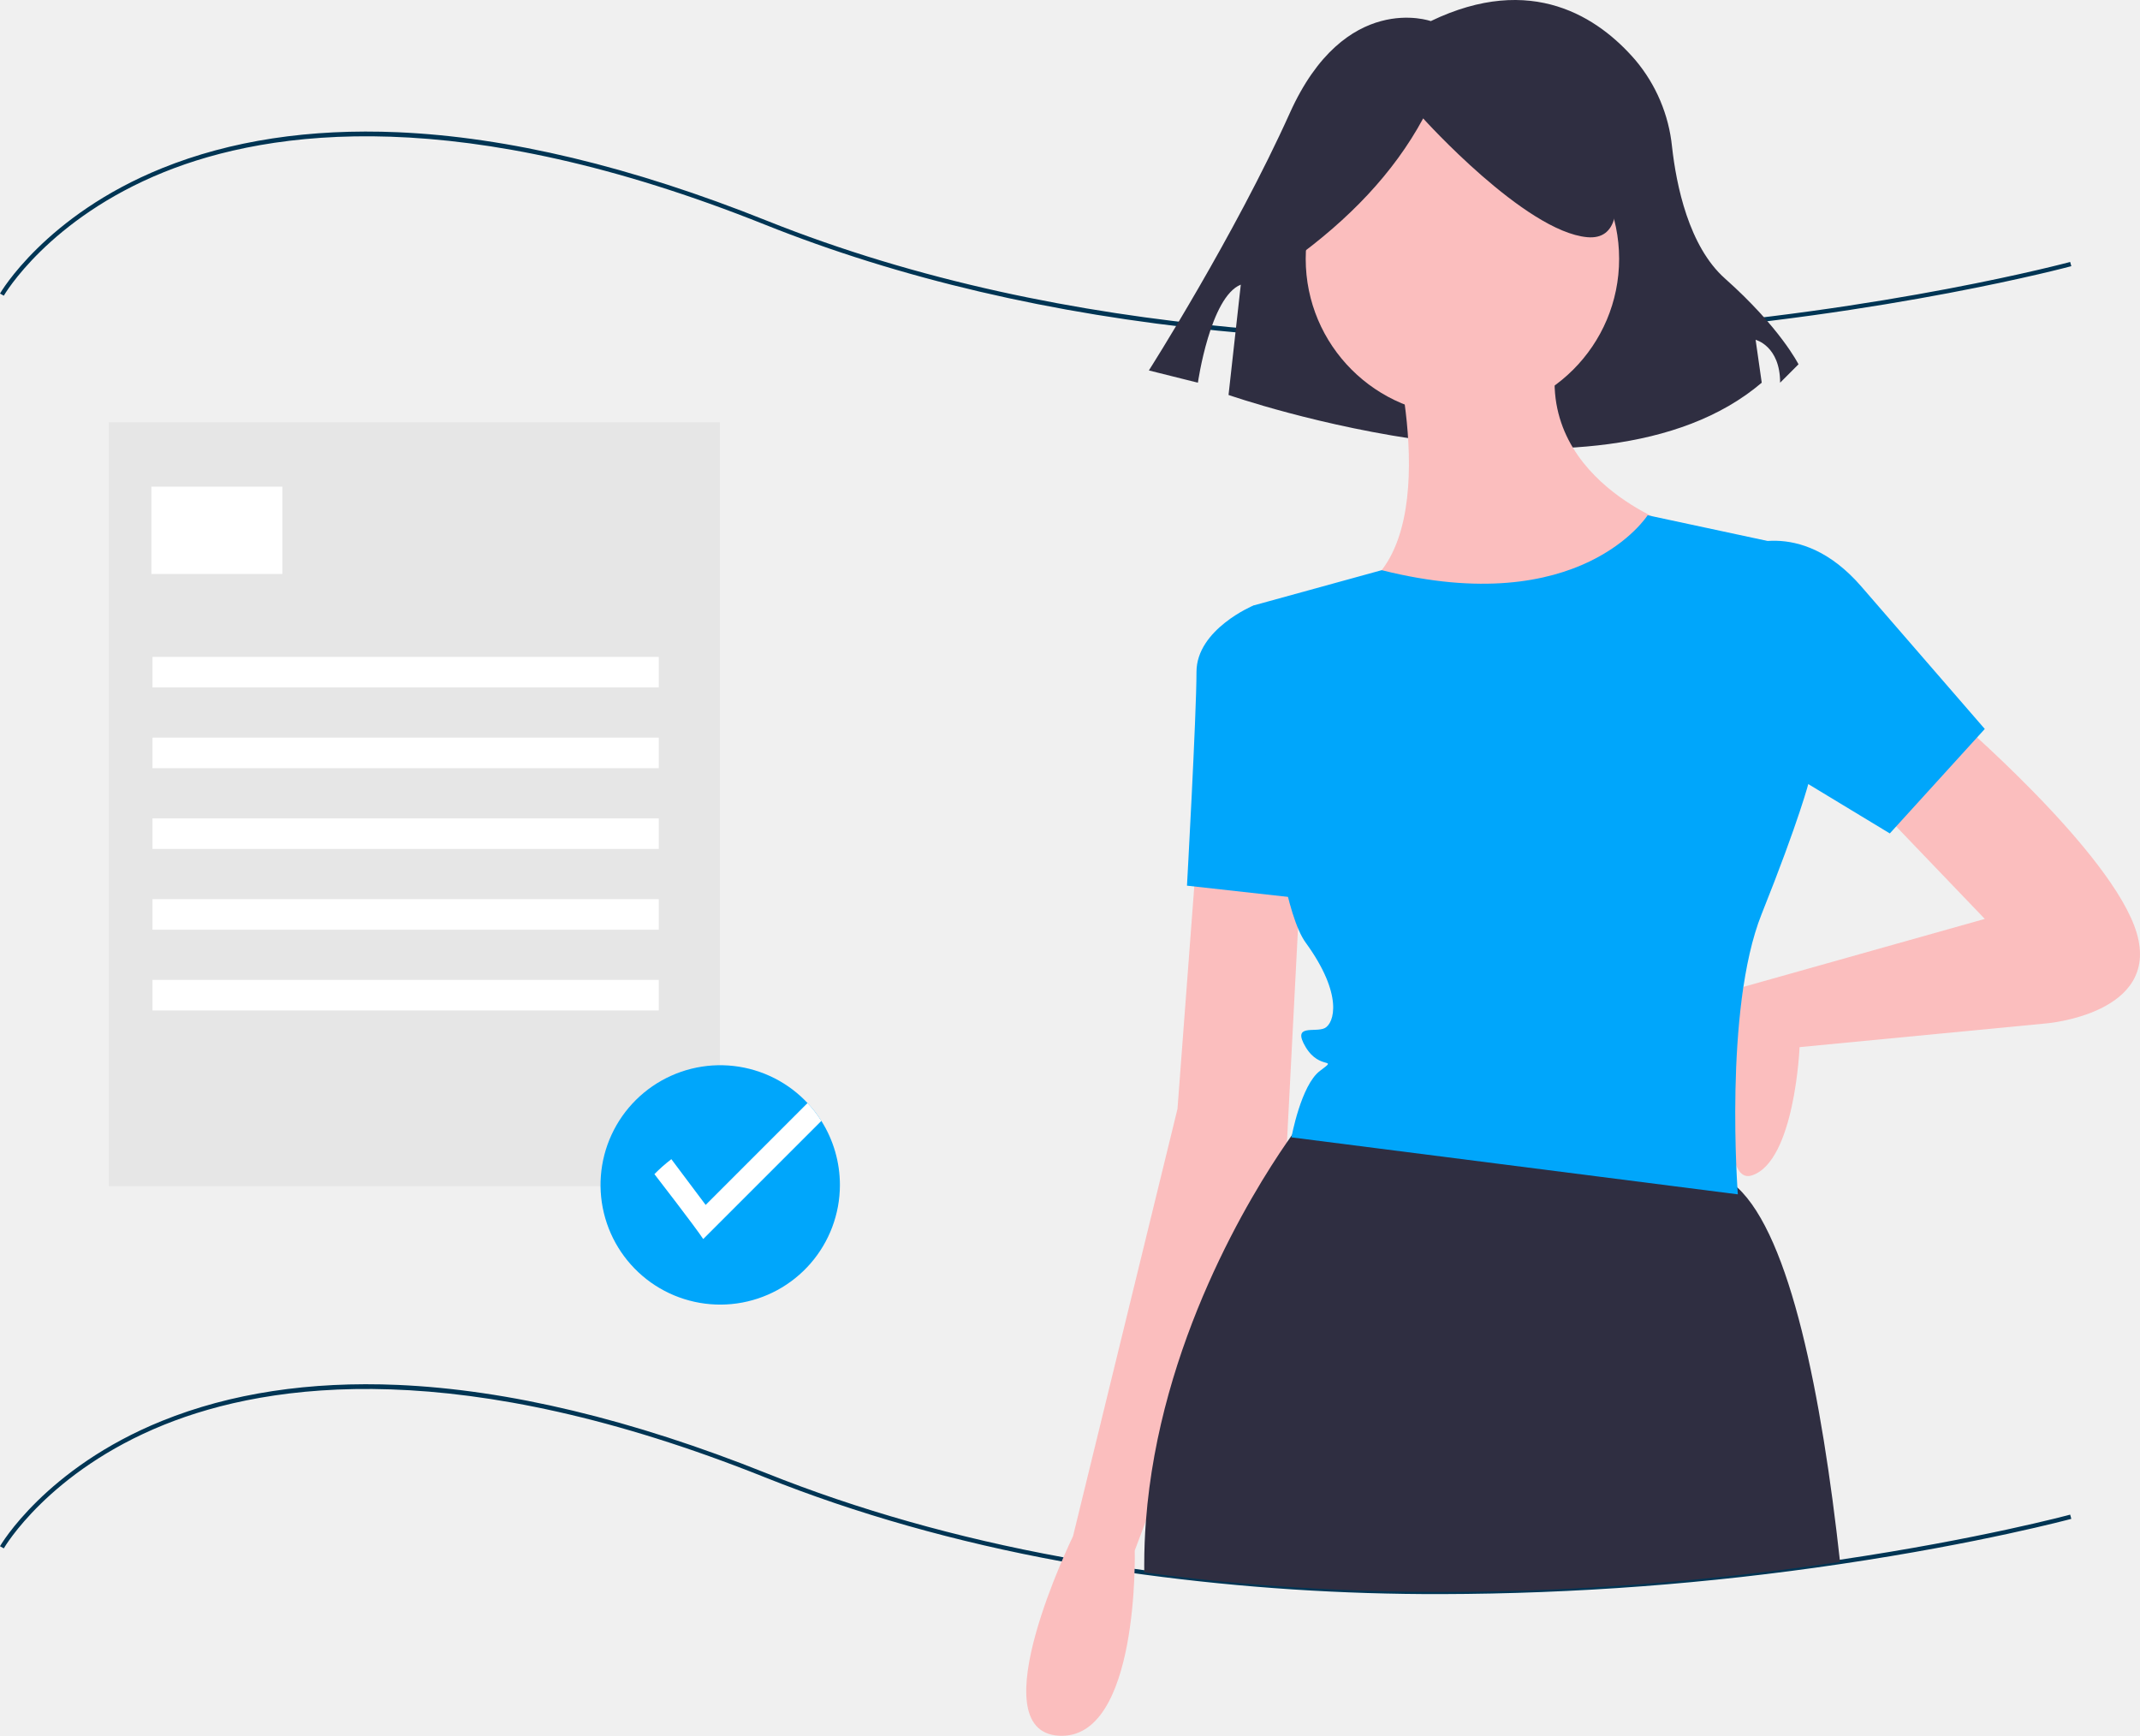
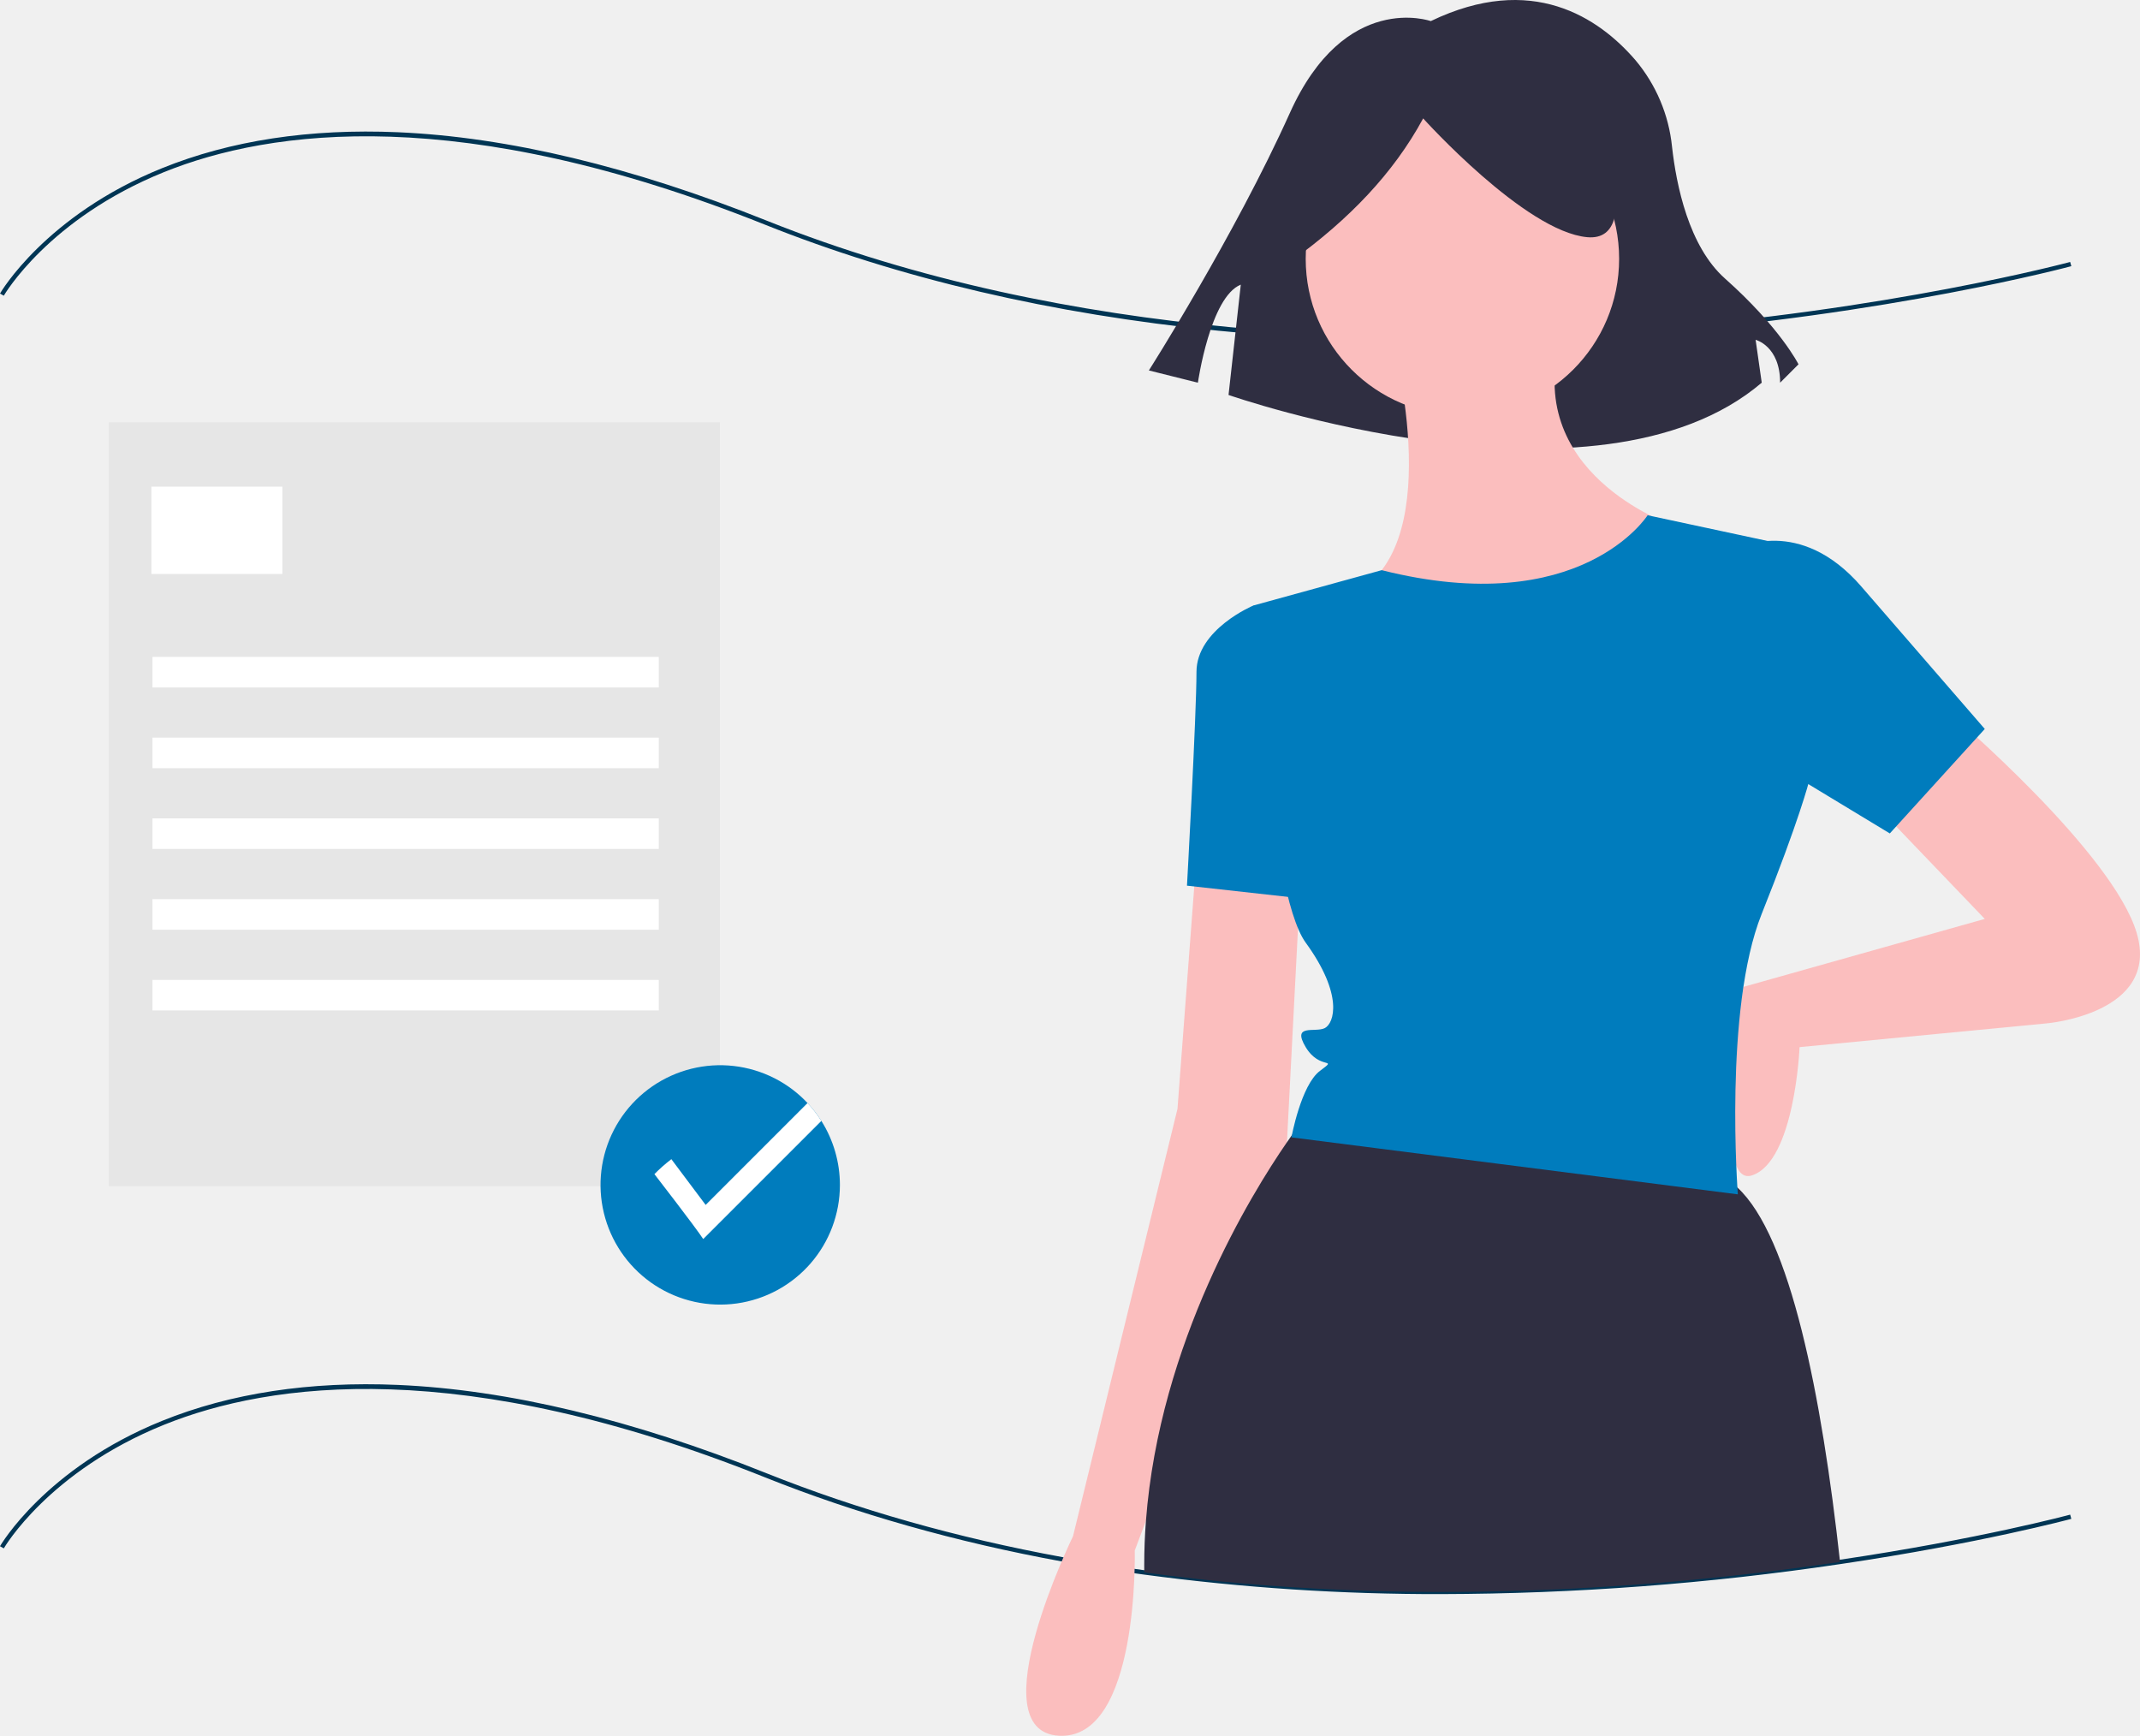
<svg xmlns="http://www.w3.org/2000/svg" width="360" height="292" viewBox="0 0 360 292" fill="none">
  <g clip-path="url(#clip0)">
    <path d="M242.544 268.16C225.788 268.205 209.049 267.108 192.442 264.877C191.9 264.808 191.35 264.731 190.804 264.649C186.728 264.07 182.649 263.407 178.685 262.68C160.842 259.417 144.016 254.651 128.675 248.514C77.623 228.093 45.523 232.439 27.586 239.681C8.174 247.518 0.712 260.341 0.639 260.47L0 260.107C0.074 259.977 7.632 246.963 27.257 239.022C38.763 234.366 52.111 232.332 66.933 232.973C85.435 233.774 106.3 238.773 128.948 247.832C144.244 253.951 161.022 258.703 178.817 261.958C182.772 262.683 186.841 263.344 190.91 263.923C191.453 264.004 191.998 264.08 192.539 264.149C237.555 270.342 280.982 266.607 309.487 262.385C332.983 258.904 348.103 254.835 348.253 254.794L348.445 255.503C348.295 255.544 333.137 259.624 309.595 263.111C287.397 266.417 264.987 268.105 242.544 268.16V268.16Z" fill="#003554" />
    <path d="M242.594 57.445C229.652 57.445 217.052 56.839 204.895 55.628C176.961 52.846 151.316 46.844 128.675 37.787C77.623 17.366 45.523 21.712 27.586 28.954C8.174 36.791 0.712 49.614 0.639 49.742L0 49.38C0.074 49.249 7.632 36.236 27.257 28.295C38.763 23.639 52.111 21.604 66.933 22.246C85.435 23.047 106.3 28.046 128.948 37.105C180.081 57.559 236.98 58.362 275.708 55.438C317.684 52.266 347.952 44.149 348.253 44.067L348.445 44.776C348.144 44.858 317.822 52.99 275.779 56.168C264.522 57.019 253.438 57.445 242.594 57.445Z" fill="#003554" />
    <path d="M240.693 3.55C240.693 3.55 226.259 -1.605 216.98 19.015C207.701 39.635 193.268 62.316 193.268 62.316L201.515 64.378C201.515 64.378 203.577 49.944 208.732 47.882L206.67 66.44C206.67 66.44 268.53 88.091 296.367 64.378L295.336 57.161C295.336 57.161 299.459 58.192 299.459 64.378L302.552 61.285C302.552 61.285 299.46 55.099 290.181 46.852C284.09 41.438 281.997 31.139 281.278 24.699C280.739 19.323 278.588 14.234 275.107 10.101C268.94 2.955 257.704 -4.641 240.693 3.55Z" fill="#2F2E41" />
    <path d="M328.297 120.229C328.297 120.229 355.458 143.397 359.453 156.977C363.447 170.558 344.274 172.156 344.274 172.156L302.733 176.15C302.733 176.15 301.934 195.323 294.744 197.719C287.555 200.116 293.285 166.014 293.285 166.014L333.889 154.581L315.515 135.408L328.297 120.229Z" fill="#FBBEBE" />
    <path d="M201.277 144.195L198.082 186.535L180.506 258.433C180.506 258.433 164.529 291.187 178.11 291.986C191.691 292.784 190.892 260.83 190.892 260.83L216.456 192.926L218.852 146.592L201.277 144.195Z" fill="#FBBEBE" />
    <path d="M246.014 69.901C260.573 69.901 272.376 58.098 272.376 43.538C272.376 28.979 260.573 17.176 246.014 17.176C231.454 17.176 219.651 28.979 219.651 43.538C219.651 58.098 231.454 69.901 246.014 69.901Z" fill="#FBBEBE" />
    <path d="M234.031 56.32C234.031 56.32 243.617 90.671 228.438 99.459C213.26 108.246 266.784 114.637 281.164 88.275C281.164 88.275 255.6 79.487 262.79 56.32H234.031Z" fill="#FBBEBE" />
-     <path d="M215.657 103.453L210.863 101.855C210.863 101.855 201.277 105.85 201.277 113.04C201.277 120.229 199.679 148.989 199.679 148.989L221.249 151.385L215.657 103.453Z" fill="#00A6FB" />
+     <path d="M215.657 103.453L210.863 101.855C210.863 101.855 201.277 105.85 201.277 113.04C201.277 120.229 199.679 148.989 199.679 148.989L221.249 151.385L215.657 103.453Z" fill="#007cbd" />
    <path d="M309.541 262.748C280.05 267.117 237.068 270.645 192.492 264.514C192.488 264.073 192.488 263.644 192.488 263.225C192.488 260.733 192.584 258.268 192.775 255.831C195.058 225.83 210.514 200.819 216.494 192.151C216.795 191.71 217.074 191.314 217.324 190.961C218.29 189.607 218.851 188.891 218.851 188.891C218.851 188.891 265.186 188.134 289.151 197.72C290.307 198.205 291.364 198.897 292.272 199.761C301.207 208.007 306.457 234.777 309.541 262.748Z" fill="#2F2E41" />
-     <path d="M292.348 92.269C292.348 92.269 302.733 86.677 313.118 98.66L333.889 122.626L317.912 140.201L287.555 121.827L292.348 92.269Z" fill="#00A6FB" />
+     <path d="M292.348 92.269C292.348 92.269 302.733 86.677 313.118 98.66L333.889 122.626L317.912 140.201L287.555 121.827L292.348 92.269Z" fill="#007cbd" />
    <path d="M217.527 43.705C226.859 36.951 234.414 29.172 239.411 19.918C239.411 19.918 256.538 38.948 267.004 39.899C277.471 40.851 267.956 17.064 267.956 17.064L248.926 12.306L230.847 14.209L216.575 23.724L217.527 43.705Z" fill="#2F2E41" />
-     <path d="M277.169 86.677C277.169 86.677 265.99 104.353 232.435 95.915L213.394 101.158L210.863 101.855C210.863 101.855 213.26 149.787 219.651 158.575C226.042 167.363 224.444 172.156 222.846 172.955C221.249 173.753 217.254 172.156 219.651 176.15C222.048 180.144 225.243 177.748 222.048 180.144C218.852 182.541 217.254 191.328 217.254 191.328L292.348 200.915C292.348 200.915 289.951 169.759 296.342 153.782C302.733 137.804 304.331 131.414 304.331 131.414L299.538 91.47L277.169 86.677Z" fill="#00A6FB" />
+     <path d="M277.169 86.677C277.169 86.677 265.99 104.353 232.435 95.915L213.394 101.158L210.863 101.855C210.863 101.855 213.26 149.787 219.651 158.575C226.042 167.363 224.444 172.156 222.846 172.955C221.249 173.753 217.254 172.156 219.651 176.15C222.048 180.144 225.243 177.748 222.048 180.144C218.852 182.541 217.254 191.328 217.254 191.328L292.348 200.915C292.348 200.915 289.951 169.759 296.342 153.782C302.733 137.804 304.331 131.414 304.331 131.414L299.538 91.47L277.169 86.677Z" fill="#007cbd" />
    <path d="M121.102 71.038H18.308V199.53H121.102V71.038Z" fill="#E6E6E6" />
    <path d="M47.494 81.868H25.467V96.553H47.494V81.868Z" fill="white" />
    <path d="M110.822 110.503H25.651V115.643H110.822V110.503Z" fill="white" />
    <path d="M110.822 124.087H25.651V129.226H110.822V124.087Z" fill="white" />
    <path d="M110.822 137.67H25.651V142.81H110.822V137.67Z" fill="white" />
    <path d="M110.822 151.254H25.651V156.393H110.822V151.254Z" fill="white" />
    <path d="M110.822 164.837H25.651V169.977H110.822V164.837Z" fill="white" />
-     <path d="M141.293 199.346C141.289 204.195 139.535 208.88 136.353 212.539C133.171 216.198 128.776 218.586 123.975 219.264C119.174 219.942 114.289 218.865 110.218 216.231C106.148 213.596 103.164 209.581 101.817 204.923C100.469 200.265 100.848 195.277 102.883 190.876C104.918 186.475 108.473 182.956 112.895 180.966C117.317 178.976 122.308 178.649 126.952 180.044C131.596 181.439 135.58 184.463 138.173 188.56C140.212 191.788 141.294 195.528 141.293 199.346V199.346Z" fill="#00A6FB" />
+     <path d="M141.293 199.346C141.289 204.195 139.535 208.88 136.353 212.539C133.171 216.198 128.776 218.586 123.975 219.264C119.174 219.942 114.289 218.865 110.218 216.231C106.148 213.596 103.164 209.581 101.817 204.923C100.469 200.265 100.848 195.277 102.883 190.876C104.918 186.475 108.473 182.956 112.895 180.966C117.317 178.976 122.308 178.649 126.952 180.044C131.596 181.439 135.58 184.463 138.173 188.56C140.212 191.788 141.294 195.528 141.293 199.346V199.346Z" fill="#007cbd" />
    <path d="M138.173 188.56L118.297 208.433C117.048 206.499 110.088 197.511 110.088 197.511C110.98 196.609 111.932 195.769 112.937 194.996L118.708 202.691L135.845 185.554C136.714 186.48 137.494 187.487 138.173 188.56V188.56Z" fill="white" />
  </g>
  <defs>
    <clipPath id="clip0">
      <rect width="360" height="292" fill="white" />
    </clipPath>
  </defs>
</svg>
